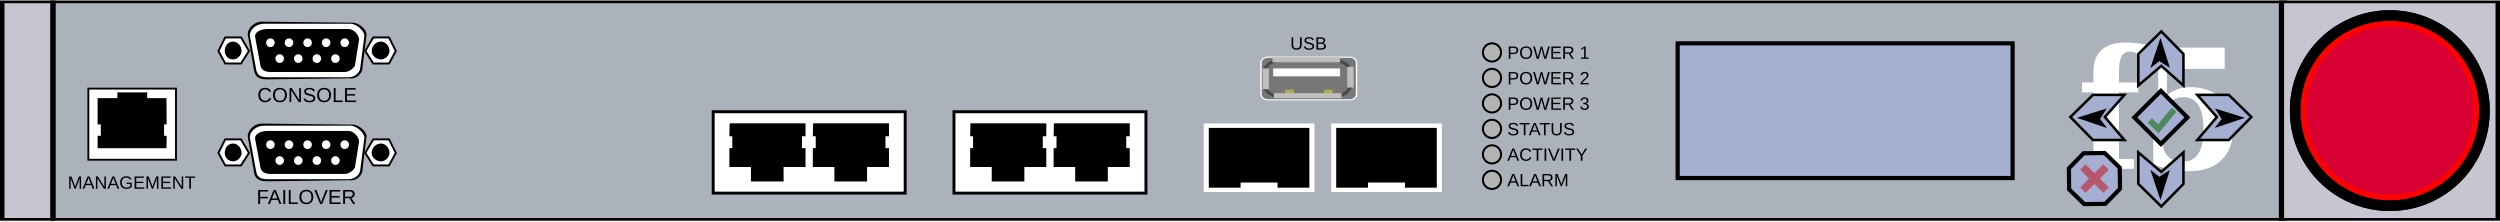
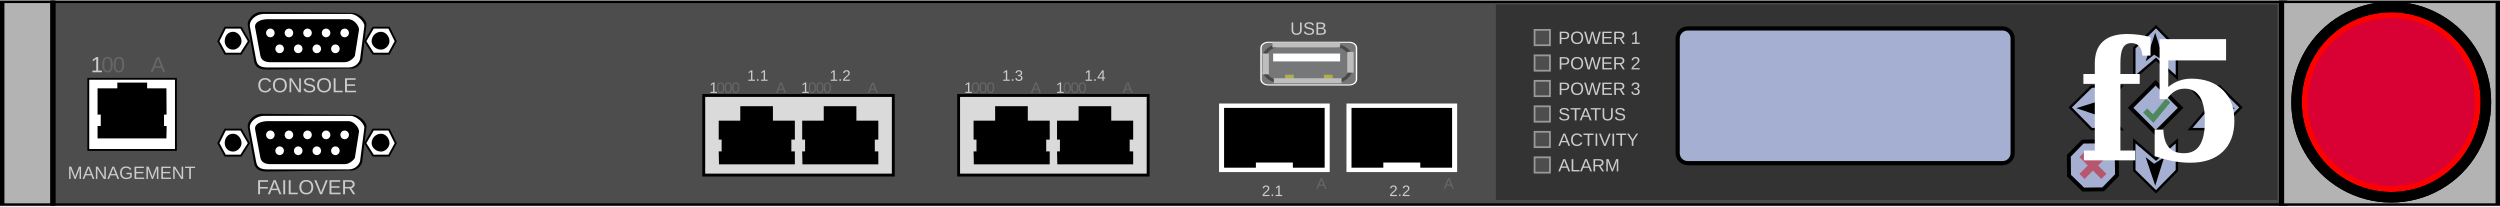
- <svg xmlns="http://www.w3.org/2000/svg" xmlns:xlink="http://www.w3.org/1999/xlink" width="981.006" height="86.802" id="svg2" version="1.0">
+ <svg xmlns="http://www.w3.org/2000/svg" xmlns:xlink="http://www.w3.org/1999/xlink" width="980.956" height="80.978" id="svg2" version="1.0">
  <defs id="defs4">
    </defs>
-   <g id="layer1" transform="translate(105.4608,-695.3562)">
-     <g transform="matrix(1.091549,0,0,1.091549,-125.5141,250.9306)" id="use13780">
+   <g id="layer1" transform="translate(105.4356,-701.1999)">
+     <g transform="matrix(1.091549,0,0,1.091549,-125.5141,252.9306)" id="use13780">
      <g id="g7417" />
      <use x="0" y="0" xlink:href="#g13746" id="use7419" transform="translate(19.6415,0)" width="744.094" height="1052.362" />
    </g>
-     <use x="0" y="0" xlink:href="#use13780" id="use13782" transform="matrix(1,0,0,-1,-3.5211009e-8,1315.693)" width="744.094" height="1052.362" />
+     <use x="0" y="0" xlink:href="#use13780" id="use13782" transform="matrix(1,0,0,-1,-3.5211009e-8,1319.693)" width="744.094" height="1052.362" />
    <use x="0" y="0" xlink:href="#use13782" id="use13784" transform="translate(-32.74646,0)" width="744.094" height="1052.362" />
    <use x="0" y="0" xlink:href="#use13784" id="use13786" transform="translate(-32.74646,0)" width="744.094" height="1052.362" />
    <use x="0" y="0" xlink:href="#use13786" id="use13788" transform="translate(-32.74646,0)" width="744.094" height="1052.362" />
    <use x="0" y="0" xlink:href="#use13788" id="use13790" transform="translate(-32.74646,0)" width="744.094" height="1052.362" />
    <use x="0" y="0" xlink:href="#use13790" id="use13792" transform="translate(-32.74646,0)" width="744.094" height="1052.362" />
-     <g id="g2974">
-       <g transform="matrix(1,0,0,0.5149836,-85.71429,313.0471)" id="g2512">
-         <rect style="opacity:1;fill:#acb2bb;fill-opacity:1;stroke:#000000;stroke-width:2.035;stroke-linecap:round;stroke-linejoin:miter;stroke-miterlimit:4;stroke-dasharray:none;stroke-opacity:1" id="rect2506" width="875.714" height="165.714" x="1.018" y="743.791" />
-         <rect style="opacity:1;fill:#c5c6d1;fill-opacity:1;stroke:#000000;stroke-width:2.043;stroke-linecap:round;stroke-linejoin:miter;stroke-miterlimit:4;stroke-dasharray:none;stroke-opacity:1" id="rect2508" width="19.992" height="165.706" x="-19.013" y="743.795" />
-         <rect y="743.795" x="875.517" height="165.706" width="85.009" id="rect2510" style="opacity:1;fill:#c5c6d1;fill-opacity:1;stroke:#000000;stroke-width:2.043;stroke-linecap:round;stroke-linejoin:miter;stroke-miterlimit:4;stroke-dasharray:none;stroke-opacity:1" />
-       </g>
-       <g transform="translate(-85.71429,-87.8908)" id="g3169">
+     <g id="g3186">
+       <g style="fill:#808080" transform="matrix(1,0,0,0.4801411,-85.71429,344.7812)" id="g3579">
+         <g style="fill:#808080" id="g2512">
+           <rect y="743.791" x="1.018" height="165.714" width="875.714" id="rect2506" style="opacity:1;fill:#4d4d4d;fill-opacity:1;stroke:#000000;stroke-width:2.035;stroke-linecap:round;stroke-linejoin:miter;stroke-miterlimit:4;stroke-dasharray:none;stroke-opacity:1" />
+           <rect y="743.795" x="-19.013" height="165.706" width="19.992" id="rect2508" style="opacity:1;fill:#b3b3b3;fill-opacity:1;stroke:#000000;stroke-width:2.043;stroke-linecap:round;stroke-linejoin:miter;stroke-miterlimit:4;stroke-dasharray:none;stroke-opacity:1" />
+           <rect style="opacity:1;fill:#b3b3b3;fill-opacity:1;stroke:#000000;stroke-width:2.043;stroke-linecap:round;stroke-linejoin:miter;stroke-miterlimit:4;stroke-dasharray:none;stroke-opacity:1" id="rect2510" width="85.009" height="165.706" x="875.517" y="743.795" />
+         </g>
+         <g style="fill:#808080" id="g3169" />
+       </g>
+       <rect y="738.662" x="170.705" height="31.232" width="74.372" id="rect13735" style="fill:#dadada;fill-opacity:1;stroke:#000000;stroke-width:1.133;stroke-miterlimit:4;stroke-dasharray:none;stroke-opacity:1" />
+       <g transform="translate(107.8512,110.8052)" id="g3091">
+         <g id="g13764" transform="matrix(1.091549,0,0,1.091549,-289.2464,252.9306)">
+           <path id="rect13737" d="M 335.701,352.544 L 335.701,347.339 L 347.437,347.339 L 347.437,352.544 L 355.321,352.544 L 355.321,359.334 L 354.058,359.334 L 354.058,363.596 L 355.321,363.596 L 355.321,368.236 L 328.047,368.236 L 327.952,363.596 L 328.994,363.596 L 328.994,359.334 L 327.952,359.334 L 327.952,352.544 L 335.701,352.544 z" style="opacity:1;fill:#000000;fill-opacity:1;stroke:none;stroke-width:1;stroke-miterlimit:4;stroke-opacity:1" />
+           <g id="g13746" />
+           <use height="1052.362" width="744.094" transform="translate(19.6415,0)" id="use13751" xlink:href="#g13746" y="0" x="0" />
+         </g>
+         <use x="0" y="0" xlink:href="#g13764" id="use13772" transform="translate(32.74646,0)" width="744.094" height="1052.362" />
+       </g>
+       <g transform="matrix(1.335651,0,0,1.161125,-541.7463,235.1482)" id="g14144">
+         <rect style="opacity:1;fill:#000000;fill-opacity:1;stroke:#ffffff;stroke-width:1.481;stroke-miterlimit:4;stroke-dasharray:none;stroke-opacity:1" id="rect14140" width="31.031" height="21.687" x="685.53" y="437.101" />
+         <path style="fill:none;fill-rule:evenodd;stroke:#ffffff;stroke-width:2.431;stroke-linecap:butt;stroke-linejoin:miter;stroke-miterlimit:4;stroke-dasharray:none;stroke-opacity:1" d="M 695.616,457.525 L 706.475,457.525" id="path14142" />
+       </g>
+       <use height="1052.362" width="744.094" transform="translate(50,4.0000001e-6)" id="use3931" xlink:href="#g14144" y="0" x="0" />
+       <g transform="matrix(0,1,-1.269253,0,995.3282,-24.50409)" id="g6346">
+         <rect style="opacity:1;fill:#767779;fill-opacity:1;stroke:#ffffff;stroke-width:0.437;stroke-miterlimit:4;stroke-dasharray:none;stroke-opacity:1" id="rect6271" width="16.746" height="29.521" x="742.29" y="447.895" ry="2.203" />
+         <rect style="opacity:1;fill:none;fill-opacity:1;stroke:#484948;stroke-width:1.154;stroke-miterlimit:4;stroke-dasharray:none;stroke-opacity:1" id="rect6289" width="14.206" height="26.65" x="743.523" y="449.771" ry="4.956" />
+         <rect style="opacity:1;fill:#c0bebd;fill-opacity:1;stroke:none;stroke-width:0.5;stroke-miterlimit:4;stroke-dasharray:none;stroke-opacity:1" id="rect6273" width="1.982" height="20.924" x="742.311" y="452.964" />
+         <rect style="opacity:1;fill:#ffff00;fill-opacity:0.418;stroke:none;stroke-width:0.5;stroke-miterlimit:4;stroke-dasharray:none;stroke-opacity:1" id="rect6283" width="1.597" height="2.698" x="755.031" y="455.277" />
+         <use x="0" y="0" xlink:href="#rect6283" id="use6287" transform="translate(0,12)" width="931.95" height="94.534" />
+         <rect y="452.524" x="756.407" height="20.924" width="1.982" id="rect6275" style="opacity:1;fill:#c0bebd;fill-opacity:1;stroke:none;stroke-width:0.5;stroke-miterlimit:4;stroke-dasharray:none;stroke-opacity:1" />
+         <rect style="opacity:1;fill:#c0bebd;fill-opacity:1;stroke:none;stroke-width:0.5;stroke-miterlimit:4;stroke-dasharray:none;stroke-opacity:1" id="rect6277" width="1.982" height="8.149" x="-450.762" y="746.056" transform="matrix(0,-1,1,0,0,0)" />
+         <rect transform="matrix(0,-1,1,0,0,0)" y="746.716" x="-476.972" height="8.149" width="1.982" id="rect6279" style="opacity:1;fill:#c0bebd;fill-opacity:1;stroke:none;stroke-width:0.5;stroke-miterlimit:4;stroke-dasharray:none;stroke-opacity:1" />
+         <rect style="opacity:1;fill:#ffffff;fill-opacity:1;stroke:none;stroke-width:0.5;stroke-miterlimit:4;stroke-dasharray:none;stroke-opacity:1" id="rect6281" width="3.084" height="20.704" x="746.716" y="452.964" />
+       </g>
+       <text xml:space="preserve" style="font-size:7px;font-style:normal;font-variant:normal;font-weight:normal;font-stretch:normal;text-align:start;text-anchor:start;fill:#cccccc;fill-opacity:1;stroke:none;stroke-width:1px;stroke-linecap:butt;stroke-linejoin:miter;stroke-opacity:1;font-family:Arial;-inkscape-font-specification:Arial" x="400.811" y="714.824" id="text4445">
+         <tspan id="tspan4447" x="400.811" y="714.824">USB</tspan>
+       </text>
+       <rect y="702.902" x="481.501" height="76.746" width="306.732" id="rect2646" style="fill:#333333;fill-opacity:1;stroke:none;stroke-width:0.712;stroke-linecap:round;stroke-linejoin:miter;stroke-miterlimit:4;stroke-dasharray:none;stroke-dashoffset:0;stroke-opacity:1" />
+       <rect ry="3.937" y="712.362" x="552.857" height="52.857" width="131.429" id="rect4463" style="fill:#a4afd2;fill-opacity:1;stroke:#000000;stroke-width:1.635;stroke-linecap:round;stroke-linejoin:miter;stroke-miterlimit:4;stroke-dasharray:none;stroke-opacity:1" />
+       <g transform="matrix(0.8828912,0,0,0.8828912,92.72048,533.9411)" id="g4512">
+         <g id="g4475" transform="translate(21.78571,-31.42857)">
+           <path transform="translate(-3.928547,35.62501)" d="M 692.143,248.076 L 698.464,254.245 L 698.571,263.076 L 692.403,269.397 L 683.571,269.505 L 677.251,263.336 L 677.143,254.505 L 683.311,248.184 L 692.143,248.076 z" id="path4465" style="opacity:1;fill:#a4afd2;fill-opacity:1;stroke:#000000;stroke-width:1.747;stroke-linecap:round;stroke-linejoin:miter;stroke-miterlimit:4;stroke-dasharray:none;stroke-opacity:1" />
+           <g transform="matrix(0.7071068,0.7071068,-0.7071068,0.7071068,408.5014,-397.3782)" id="g4471">
+             <path style="fill:#b6576d;fill-opacity:1;fill-rule:evenodd;stroke:#b6576d;stroke-width:3.206;stroke-linecap:butt;stroke-linejoin:miter;stroke-miterlimit:4;stroke-dasharray:none;stroke-opacity:1" d="M 683.929,287.541 L 683.929,301.291" id="path4467" />
+             <use x="0" y="0" xlink:href="#path4467" id="use4469" transform="matrix(0,1,-1,0,978.3443,-389.5128)" width="744.094" height="1052.362" />
+           </g>
+         </g>
+         <g id="g4503" transform="translate(1.25002,0)">
+           <g transform="translate(10.89288,-61.78571)" id="g4493">
+             <path style="opacity:1;fill:#a4afd2;fill-opacity:1;stroke:#000000;stroke-width:1.747;stroke-linecap:round;stroke-linejoin:miter;stroke-miterlimit:4;stroke-dasharray:none;stroke-opacity:1" id="path4481" d="M 712.857,240.985 L 701.734,229.862 L 712.857,218.739 L 723.98,229.862 L 712.857,240.985 z" transform="translate(8.571429,69.28571)" />
+             <path style="fill:none;fill-rule:evenodd;stroke:#4e895d;stroke-width:2.565;stroke-linecap:butt;stroke-linejoin:miter;stroke-miterlimit:4;stroke-dasharray:none;stroke-opacity:1" d="M 716.786,300.362 L 720.357,303.934 L 726.964,295.898" id="path4483" />
+           </g>
+           <g transform="translate(83.57143,-29.28571)" id="g4489">
+             <path style="fill:#a4afd2;fill-opacity:1;fill-rule:evenodd;stroke:#000000;stroke-width:1.069px;stroke-linecap:butt;stroke-linejoin:miter;stroke-opacity:1" d="M 639.286,281.291 L 639.286,294.505 L 648.929,303.969 L 658.214,294.505 L 658.214,281.291 L 648.929,289.505 L 639.286,281.291 z" id="path4485" />
+             <path style="fill:#000000;fill-rule:evenodd;stroke:#000000;stroke-width:1.069px;stroke-linecap:butt;stroke-linejoin:miter;stroke-opacity:1" d="M 645.392,290.084 L 648.066,292.175 L 651.569,289.945 L 648.57,299.532 L 645.392,290.084 z" id="path4487" />
+           </g>
+           <use height="1052.362" width="744.094" transform="matrix(1,0,0,-1,0,475.9744)" id="use4497" xlink:href="#g4489" y="0" x="0" />
+         </g>
+         <use x="0" y="0" xlink:href="#use4497" id="use4499" transform="matrix(0,-1,1,0,494.3342,969.6836)" width="744.094" height="1052.362" />
+         <use x="0" y="0" xlink:href="#use4499" id="use4501" transform="matrix(-1,0,0,1,1467.143,-1.2828125e-6)" width="744.094" height="1052.362" />
+       </g>
+       <text id="text4543" y="718.441" x="506" style="font-size:7px;font-style:normal;font-variant:normal;font-weight:normal;font-stretch:normal;text-align:start;text-anchor:start;fill:#cccccc;fill-opacity:1;stroke:none;stroke-width:1px;stroke-linecap:butt;stroke-linejoin:miter;stroke-opacity:1;font-family:Arial;-inkscape-font-specification:Arial" xml:space="preserve">
+         <tspan y="718.441" x="506" id="tspan4545">POWER 1</tspan>
+       </text>
+       <text xml:space="preserve" style="font-size:7px;font-style:normal;font-variant:normal;font-weight:normal;font-stretch:normal;text-align:start;text-anchor:start;fill:#cccccc;fill-opacity:1;stroke:none;stroke-width:1px;stroke-linecap:butt;stroke-linejoin:miter;stroke-opacity:1;font-family:Arial;-inkscape-font-specification:Arial" x="506" y="728.441" id="text4547">
+         <tspan id="tspan4549" x="506" y="728.441">POWER 2</tspan>
+       </text>
+       <text id="text4551" y="738.441" x="506" style="font-size:7px;font-style:normal;font-variant:normal;font-weight:normal;font-stretch:normal;text-align:start;text-anchor:start;fill:#cccccc;fill-opacity:1;stroke:none;stroke-width:1px;stroke-linecap:butt;stroke-linejoin:miter;stroke-opacity:1;font-family:Arial;-inkscape-font-specification:Arial" xml:space="preserve">
+         <tspan y="738.441" x="506" id="tspan4553">POWER 3</tspan>
+       </text>
+       <text xml:space="preserve" style="font-size:7px;font-style:normal;font-variant:normal;font-weight:normal;font-stretch:normal;text-align:start;text-anchor:start;fill:#cccccc;fill-opacity:1;stroke:none;stroke-width:1px;stroke-linecap:butt;stroke-linejoin:miter;stroke-opacity:1;font-family:Arial;-inkscape-font-specification:Arial" x="506" y="748.441" id="text4555">
+         <tspan id="tspan4557" x="506" y="748.441">STATUS</tspan>
+       </text>
+       <text id="text4559" y="758.441" x="506" style="font-size:7px;font-style:normal;font-variant:normal;font-weight:normal;font-stretch:normal;text-align:start;text-anchor:start;fill:#cccccc;fill-opacity:1;stroke:none;stroke-width:1px;stroke-linecap:butt;stroke-linejoin:miter;stroke-opacity:1;font-family:Arial;-inkscape-font-specification:Arial" xml:space="preserve">
+         <tspan y="758.441" x="506" id="tspan4561">ACTIVITY</tspan>
+       </text>
+       <text xml:space="preserve" style="font-size:7px;font-style:normal;font-variant:normal;font-weight:normal;font-stretch:normal;text-align:start;text-anchor:start;fill:#cccccc;fill-opacity:1;stroke:none;stroke-width:1px;stroke-linecap:butt;stroke-linejoin:miter;stroke-opacity:1;font-family:Arial;-inkscape-font-specification:Arial" x="506" y="768.441" id="text4563">
+         <tspan id="tspan4565" x="506" y="768.441">ALARM</tspan>
+       </text>
+       <rect y="712.918" x="496.703" height="6.031" width="6.031" id="rect2634" style="fill:#4d4d4d;fill-opacity:1;stroke:#999999;stroke-width:0.7;stroke-linecap:round;stroke-linejoin:miter;stroke-miterlimit:4;stroke-dasharray:none;stroke-dashoffset:0;stroke-opacity:1" />
+       <use height="167.749" width="981.583" transform="translate(0,10)" id="use2636" xlink:href="#rect2634" y="0" x="0" />
+       <use height="167.749" width="981.583" transform="translate(0,10)" id="use2638" xlink:href="#use2636" y="0" x="0" />
+       <use height="167.749" width="981.583" transform="translate(0,10)" id="use2640" xlink:href="#use2638" y="0" x="0" />
+       <use height="167.749" width="981.583" transform="translate(0,10)" id="use2642" xlink:href="#use2640" y="0" x="0" />
+       <use height="167.749" width="981.583" transform="translate(0,10)" id="use2644" xlink:href="#use2642" y="0" x="0" />
+       <g transform="translate(-85.18023,-85.37245)" id="g3806">
        <path style="fill:#ff0000;fill-opacity:1;stroke:#000000;stroke-width:4.135;stroke-linecap:round;stroke-linejoin:miter;stroke-miterlimit:4;stroke-dasharray:none;stroke-opacity:1" id="path2517" d="M 868.571,602.362 A 37.143,37.143 0 1 1 794.286,602.362 A 37.143,37.143 0 1 1 868.571,602.362 z" transform="translate(86.59322,224.2859)" />
        <path transform="matrix(0.8846154,0,0,0.8846154,182.5273,293.7892)" d="M 868.571,602.362 A 37.143,37.143 0 1 1 794.286,602.362 A 37.143,37.143 0 1 1 868.571,602.362 z" id="path3289" style="fill:#d90034;fill-opacity:1;stroke:none;stroke-width:4.674;stroke-linecap:round;stroke-linejoin:miter;stroke-miterlimit:4;stroke-dasharray:none;stroke-opacity:1" />
        <text xml:space="preserve" style="font-size:61.57px;font-style:normal;font-variant:normal;font-weight:bold;font-stretch:normal;text-align:center;line-height:125%;writing-mode:lr-tb;text-anchor:middle;fill:#ffffff;fill-opacity:1;stroke:none;stroke-width:1px;stroke-linecap:butt;stroke-linejoin:miter;stroke-opacity:1;font-family:Bitstream Vera Serif;-inkscape-font-specification:Bitstream Vera Serif Bold" x="974.063" y="801.634" id="text3291" transform="scale(0.94366,1.059704)">
          <tspan id="tspan3293" x="974.063" y="801.634">f5</tspan>
        </text>
        <path transform="translate(86.59322,224.2859)" d="M 868.571,602.362 A 37.143,37.143 0 1 1 794.286,602.362 A 37.143,37.143 0 1 1 868.571,602.362 z" id="path2397" style="fill:none;fill-opacity:1;stroke:#000000;stroke-width:4.135;stroke-linecap:round;stroke-linejoin:miter;stroke-miterlimit:4;stroke-dasharray:none;stroke-opacity:1" />
      </g>
-       <g transform="translate(0,84)" id="g2646">
+       <g transform="translate(0,86)" id="g3032">
        <g transform="matrix(0,-0.2180006,0.2180006,0,-93.84163,706.2469)" id="g14099">
          <g id="g12850" transform="matrix(34.97413,0,0,34.97413,220.537,739.1985)">
            <path style="fill:#000000;fill-rule:evenodd;stroke:none;stroke-width:14.239;display:inline;enable-background:new" id="path12823" d="M 2327,-3042 C 2322,-3041 2319,-3038 2319,-3030 C 2319,-3030 2319,-3030 2319,-3030 C 2319,-3030 2319,-3030 2319,-3030 C 2319,-3030 2319,-3030 2319,-3030 C 2320,-2951 2320,-2951 2320,-2951 C 2319,-2945 2324,-2940 2328,-2939 C 2361,-2935 2361,-2935 2361,-2935 C 2366,-2934 2373,-2942 2373,-2948 C 2374,-3035 2374,-3035 2374,-3035 C 2374,-3042 2367,-3049 2361,-3048 L 2327,-3042 z" transform="matrix(5.4002927e-2,0,0,5.4002927e-2,-123.1772,154.6979)" />
            <path style="fill:#ffffff;fill-rule:evenodd;stroke:none;stroke-width:14.239;display:inline;enable-background:new" id="path12819" d="M 2328,-3040 C 2323,-3039 2321,-3036 2321,-3029 C 2321,-3029 2321,-3029 2321,-3029 C 2321,-3029 2321,-3029 2321,-3029 C 2321,-3029 2321,-3029 2321,-3029 C 2321,-2952 2321,-2952 2321,-2952 C 2321,-2946 2325,-2942 2329,-2941 C 2360,-2937 2360,-2937 2360,-2937 C 2364,-2936 2372,-2944 2372,-2950 C 2372,-3033 2372,-3033 2372,-3033 C 2372,-3040 2366,-3047 2360,-3046 L 2328,-3040 z" transform="matrix(5.4002927e-2,0,0,5.4002927e-2,-123.1772,154.6979)" />
            <path style="fill:#000000;fill-rule:evenodd;stroke:none;stroke-width:14.239;display:inline;enable-background:new" id="path12815" d="M 2332,-3036 C 2328,-3035 2326,-3032 2326,-3026 C 2326,-3026 2326,-3026 2326,-3026 C 2326,-3026 2326,-3026 2326,-3026 C 2326,-3026 2326,-3026 2326,-3026 C 2326,-2956 2326,-2956 2326,-2956 C 2326,-2951 2330,-2947 2332,-2946 C 2357,-2942 2357,-2942 2357,-2942 C 2361,-2942 2367,-2947 2367,-2952 C 2367,-3029 2367,-3029 2367,-3029 C 2367,-3036 2364,-3042 2359,-3041 L 2332,-3036 z" transform="matrix(5.4002927e-2,0,0,5.4002927e-2,-123.1772,154.6979)" />
            <path transform="matrix(5.4003467e-2,0,0,5.4003467e-2,-123.1772,154.6979)" style="fill:#ffffff;fill-rule:evenodd;stroke:#000000;stroke-width:3.656;display:inline;enable-background:new" id="path415" d="M 2358,-3055 L 2346,-3048 L 2335,-3055 L 2335,-3069 L 2346,-3075 L 2358,-3069 L 2358,-3055 z" />
            <path transform="matrix(5.4003467e-2,0,0,5.4003467e-2,-123.1772,154.6979)" style="fill:#ffffff;fill-rule:evenodd;stroke:none;stroke-width:14.239;display:inline;enable-background:new" id="path419" d="M 2358,-3055 L 2346,-3048 L 2335,-3055 L 2335,-3069 L 2346,-3075 L 2358,-3069 L 2358,-3055 z" />
            <path style="fill:#000000;fill-rule:evenodd;stroke:none;stroke-width:14.239;display:inline;enable-background:new" id="path12807" d="M 2355,-3062 C 2355,-3058 2351,-3054 2346,-3054 C 2342,-3054 2338,-3058 2338,-3062 C 2338,-3067 2342,-3070 2346,-3070 C 2351,-3070 2355,-3067 2355,-3062 z" transform="matrix(5.4002927e-2,0,0,5.4002927e-2,-123.1772,154.6979)" />
            <path transform="matrix(5.4003467e-2,0,0,5.4003467e-2,-123.1772,154.6979)" style="fill:#ffffff;fill-rule:evenodd;stroke:#000000;stroke-width:3.656;display:inline;enable-background:new" id="path434" d="M 2358,-2914 L 2346,-2908 L 2335,-2914 L 2335,-2928 L 2346,-2935 L 2358,-2928 L 2358,-2914 z" />
            <path transform="matrix(5.4003467e-2,0,0,5.4003467e-2,-123.1772,154.6979)" style="fill:#ffffff;fill-rule:evenodd;stroke:none;stroke-width:14.239;display:inline;enable-background:new" id="path438" d="M 2358,-2914 L 2346,-2908 L 2335,-2914 L 2335,-2928 L 2346,-2935 L 2358,-2928 L 2358,-2914 z" />
            <path style="fill:#000000;fill-rule:evenodd;stroke:none;stroke-width:14.239;display:inline;enable-background:new" id="path12811" d="M 2355,-2921 C 2355,-2917 2351,-2913 2346,-2913 C 2342,-2913 2338,-2917 2338,-2921 C 2338,-2926 2342,-2930 2346,-2930 C 2351,-2930 2355,-2926 2355,-2921 z" transform="matrix(5.4002927e-2,0,0,5.4002927e-2,-123.1772,154.6979)" />
            <path style="fill:#ffffff;fill-opacity:1;fill-rule:evenodd;stroke:none;stroke-width:1px;stroke-linecap:butt;stroke-linejoin:miter;stroke-opacity:1" id="path12011" d="M 3.258,-6.463 A 0.105,0.074 0 1 1 3.048,-6.463 A 0.105,0.074 0 1 1 3.258,-6.463 z" transform="matrix(2.131371,0,0,2.969797,-3.596635,12.84152)" />
            <path transform="matrix(2.131371,0,0,2.969797,-3.596635,13.79761)" d="M 3.258,-6.463 A 0.105,0.074 0 1 1 3.048,-6.463 A 0.105,0.074 0 1 1 3.258,-6.463 z" id="use12783" style="fill:#ffffff;fill-opacity:1;fill-rule:evenodd;stroke:none;stroke-width:1px;stroke-linecap:butt;stroke-linejoin:miter;stroke-opacity:1" />
            <path transform="matrix(2.131371,0,0,2.969797,-3.596635,11.88543)" d="M 3.258,-6.463 A 0.105,0.074 0 1 1 3.048,-6.463 A 0.105,0.074 0 1 1 3.258,-6.463 z" id="use12785" style="fill:#ffffff;fill-opacity:1;fill-rule:evenodd;stroke:none;stroke-width:1px;stroke-linecap:butt;stroke-linejoin:miter;stroke-opacity:1" />
            <path transform="matrix(2.131371,0,0,2.969797,-3.596635,10.92934)" d="M 3.258,-6.463 A 0.105,0.074 0 1 1 3.048,-6.463 A 0.105,0.074 0 1 1 3.258,-6.463 z" id="use12787" style="fill:#ffffff;fill-opacity:1;fill-rule:evenodd;stroke:none;stroke-width:1px;stroke-linecap:butt;stroke-linejoin:miter;stroke-opacity:1" />
            <path transform="matrix(2.131371,0,0,2.969797,-2.779217,13.31957)" d="M 3.258,-6.463 A 0.105,0.074 0 1 1 3.048,-6.463 A 0.105,0.074 0 1 1 3.258,-6.463 z" id="use12789" style="fill:#ffffff;fill-opacity:1;fill-rule:evenodd;stroke:none;stroke-width:1px;stroke-linecap:butt;stroke-linejoin:miter;stroke-opacity:1" />
            <path transform="matrix(2.131371,0,0,2.969797,-2.779217,12.36347)" d="M 3.258,-6.463 A 0.105,0.074 0 1 1 3.048,-6.463 A 0.105,0.074 0 1 1 3.258,-6.463 z" id="use12791" style="fill:#ffffff;fill-opacity:1;fill-rule:evenodd;stroke:none;stroke-width:1px;stroke-linecap:butt;stroke-linejoin:miter;stroke-opacity:1" />
            <path transform="matrix(2.131371,0,0,2.969797,-2.779217,11.40738)" d="M 3.258,-6.463 A 0.105,0.074 0 1 1 3.048,-6.463 A 0.105,0.074 0 1 1 3.258,-6.463 z" id="use12793" style="fill:#ffffff;fill-opacity:1;fill-rule:evenodd;stroke:none;stroke-width:1px;stroke-linecap:butt;stroke-linejoin:miter;stroke-opacity:1" />
            <path transform="matrix(2.131371,0,0,2.969797,-2.779217,10.45129)" d="M 3.258,-6.463 A 0.105,0.074 0 1 1 3.048,-6.463 A 0.105,0.074 0 1 1 3.258,-6.463 z" id="use12795" style="fill:#ffffff;fill-opacity:1;fill-rule:evenodd;stroke:none;stroke-width:1px;stroke-linecap:butt;stroke-linejoin:miter;stroke-opacity:1" />
            <path transform="matrix(2.131371,0,0,2.969797,-2.779217,14.27566)" d="M 3.258,-6.463 A 0.105,0.074 0 1 1 3.048,-6.463 A 0.105,0.074 0 1 1 3.258,-6.463 z" id="use12797" style="fill:#ffffff;fill-opacity:1;fill-rule:evenodd;stroke:none;stroke-width:1px;stroke-linecap:butt;stroke-linejoin:miter;stroke-opacity:1" />
          </g>
        </g>
        <use x="0" y="0" xlink:href="#g14099" id="use3611" transform="translate(0,40)" width="744.094" height="1052.362" />
-         <text xml:space="preserve" style="font-size:8px;font-style:normal;font-variant:normal;font-weight:normal;font-stretch:normal;text-align:start;text-anchor:start;fill:#000000;fill-opacity:1;stroke:none;stroke-width:1px;stroke-linecap:butt;stroke-linejoin:miter;stroke-opacity:1;font-family:Arial;-inkscape-font-specification:Arial" x="-4.5" y="651.413" id="text3613">
+         <text xml:space="preserve" style="font-size:8px;font-style:normal;font-variant:normal;font-weight:normal;font-stretch:normal;text-align:start;text-anchor:start;fill:#cccccc;fill-opacity:1;stroke:none;stroke-width:1px;stroke-linecap:butt;stroke-linejoin:miter;stroke-opacity:1;font-family:Arial;-inkscape-font-specification:Arial" x="-4.5" y="651.413" id="text3613">
          <tspan id="tspan3615" x="-4.5" y="651.413">CONSOLE</tspan>
        </text>
-         <text id="text3617" y="691.413" x="-4.803" style="font-size:8px;font-style:normal;font-variant:normal;font-weight:normal;font-stretch:normal;text-align:start;text-anchor:start;fill:#000000;fill-opacity:1;stroke:none;stroke-width:1px;stroke-linecap:butt;stroke-linejoin:miter;stroke-opacity:1;font-family:Arial;-inkscape-font-specification:Arial" xml:space="preserve">
+         <text id="text3617" y="691.413" x="-4.803" style="font-size:8px;font-style:normal;font-variant:normal;font-weight:normal;font-stretch:normal;text-align:start;text-anchor:start;fill:#cccccc;fill-opacity:1;stroke:none;stroke-width:1px;stroke-linecap:butt;stroke-linejoin:miter;stroke-opacity:1;font-family:Arial;-inkscape-font-specification:Arial" xml:space="preserve">
          <tspan y="691.413" x="-4.803" id="tspan3619">FAILOVER</tspan>
        </text>
        <g id="g3452" transform="matrix(0.3843899,0,0,-0.3843899,106.4358,699.6586)">
          <rect y="66.65" x="-461.055" height="72.651" width="89.441" id="rect3440" style="fill:#ffffff;fill-opacity:1;stroke:#000000;stroke-width:1.918;stroke-linecap:round;stroke-linejoin:miter;stroke-miterlimit:4;stroke-dasharray:none;stroke-opacity:1" />
          <g transform="matrix(-2.577356,0,0,-2.725943,464.1851,1082.243)" id="use3428">
            <path style="opacity:1;fill:#000000;fill-opacity:1;stroke:none;stroke-width:1;stroke-miterlimit:4;stroke-opacity:1" d="M 328.047,349.491 L 335.686,349.491 L 335.686,347.339 L 347.492,347.339 L 347.492,349.491 L 355.321,349.491 L 355.321,359.334 L 354.058,359.334 L 354.058,363.596 L 355.321,363.596 L 355.321,368.236 L 328.047,368.236 L 327.952,363.596 L 328.994,363.596 L 328.994,359.334 L 327.984,359.334 L 328.047,349.491 z" id="path3432" />
            <g id="g3434" />
          </g>
        </g>
-         <text xml:space="preserve" style="font-size:7px;font-style:normal;font-variant:normal;font-weight:normal;font-stretch:normal;text-align:start;text-anchor:start;fill:#000000;fill-opacity:1;stroke:none;stroke-width:1px;stroke-linecap:butt;stroke-linejoin:miter;stroke-opacity:1;font-family:Arial;-inkscape-font-specification:Arial" x="-78.895" y="685.413" id="text3909">
+         <text xml:space="preserve" style="font-size:7px;font-style:normal;font-variant:normal;font-weight:normal;font-stretch:normal;text-align:start;text-anchor:start;fill:#cccccc;fill-opacity:1;stroke:none;stroke-width:1px;stroke-linecap:butt;stroke-linejoin:miter;stroke-opacity:1;font-family:Arial;-inkscape-font-specification:Arial" x="-78.895" y="685.413" id="text3909">
          <tspan id="tspan3911" x="-78.895" y="685.413">MANAGEMENT</tspan>
        </text>
-       </g>
-       <g transform="matrix(1.335651,0,0,1.161125,-547.7463,237.1482)" id="g14144">
-         <rect style="opacity:1;fill:#000000;fill-opacity:1;stroke:#ffffff;stroke-width:1.481;stroke-miterlimit:4;stroke-dasharray:none;stroke-opacity:1" id="rect14140" width="31.031" height="21.687" x="685.53" y="437.101" />
-         <path style="fill:none;fill-rule:evenodd;stroke:#ffffff;stroke-width:2.431;stroke-linecap:butt;stroke-linejoin:miter;stroke-miterlimit:4;stroke-dasharray:none;stroke-opacity:1" d="M 695.616,457.525 L 706.475,457.525" id="path14142" />
-       </g>
-       <use height="1052.362" width="744.094" transform="translate(50,4.0000001e-6)" id="use3931" xlink:href="#g14144" y="0" x="0" />
-       <g transform="matrix(0,1,-1.269253,0,995.3282,-24.50409)" id="g6346">
-         <rect style="opacity:1;fill:#767779;fill-opacity:1;stroke:#ffffff;stroke-width:0.437;stroke-miterlimit:4;stroke-dasharray:none;stroke-opacity:1" id="rect6271" width="16.746" height="29.521" x="742.29" y="447.895" ry="2.203" />
-         <rect style="opacity:1;fill:none;fill-opacity:1;stroke:#484948;stroke-width:1.154;stroke-miterlimit:4;stroke-dasharray:none;stroke-opacity:1" id="rect6289" width="14.206" height="26.65" x="743.523" y="449.771" ry="4.956" />
-         <rect style="opacity:1;fill:#c0bebd;fill-opacity:1;stroke:none;stroke-width:0.5;stroke-miterlimit:4;stroke-dasharray:none;stroke-opacity:1" id="rect6273" width="1.982" height="20.924" x="742.311" y="452.964" />
-         <rect style="opacity:1;fill:#ffff00;fill-opacity:0.418;stroke:none;stroke-width:0.5;stroke-miterlimit:4;stroke-dasharray:none;stroke-opacity:1" id="rect6283" width="1.597" height="2.698" x="755.031" y="455.277" />
-         <use x="0" y="0" xlink:href="#rect6283" id="use6287" transform="translate(0,12)" width="931.95" height="94.534" />
-         <rect y="452.524" x="756.407" height="20.924" width="1.982" id="rect6275" style="opacity:1;fill:#c0bebd;fill-opacity:1;stroke:none;stroke-width:0.5;stroke-miterlimit:4;stroke-dasharray:none;stroke-opacity:1" />
-         <rect style="opacity:1;fill:#c0bebd;fill-opacity:1;stroke:none;stroke-width:0.5;stroke-miterlimit:4;stroke-dasharray:none;stroke-opacity:1" id="rect6277" width="1.982" height="8.149" x="-450.762" y="746.056" transform="matrix(0,-1,1,0,0,0)" />
-         <rect transform="matrix(0,-1,1,0,0,0)" y="746.716" x="-476.972" height="8.149" width="1.982" id="rect6279" style="opacity:1;fill:#c0bebd;fill-opacity:1;stroke:none;stroke-width:0.5;stroke-miterlimit:4;stroke-dasharray:none;stroke-opacity:1" />
-         <rect style="opacity:1;fill:#ffffff;fill-opacity:1;stroke:none;stroke-width:0.5;stroke-miterlimit:4;stroke-dasharray:none;stroke-opacity:1" id="rect6281" width="3.084" height="20.704" x="746.716" y="452.964" />
-       </g>
-       <text xml:space="preserve" style="font-size:7px;font-style:normal;font-variant:normal;font-weight:normal;font-stretch:normal;text-align:start;text-anchor:start;fill:#000000;fill-opacity:1;stroke:none;stroke-width:1px;stroke-linecap:butt;stroke-linejoin:miter;stroke-opacity:1;font-family:Arial;-inkscape-font-specification:Arial" x="400.811" y="714.824" id="text4445">
-         <tspan id="tspan4447" x="400.811" y="714.824">USB</tspan>
-       </text>
-       <rect y="712.362" x="552.857" height="52.857" width="131.429" id="rect4463" style="fill:#a4afd2;fill-opacity:1;stroke:#000000;stroke-width:1.635;stroke-linecap:round;stroke-linejoin:miter;stroke-miterlimit:4;stroke-dasharray:none;stroke-opacity:1" />
-       <g transform="matrix(0.9357619,0,0,0.9357619,56.02155,519.327)" id="g4512">
-         <g id="g4475" transform="translate(21.78571,-31.42857)">
-           <path transform="translate(-3.928547,35.62501)" d="M 692.143,248.076 L 698.464,254.245 L 698.571,263.076 L 692.403,269.397 L 683.571,269.505 L 677.251,263.336 L 677.143,254.505 L 683.311,248.184 L 692.143,248.076 z" id="path4465" style="opacity:1;fill:#a4afd2;fill-opacity:1;stroke:#000000;stroke-width:1.747;stroke-linecap:round;stroke-linejoin:miter;stroke-miterlimit:4;stroke-dasharray:none;stroke-opacity:1" />
-           <g transform="matrix(0.7071068,0.7071068,-0.7071068,0.7071068,408.5014,-397.3782)" id="g4471">
-             <path style="fill:#b6576d;fill-opacity:1;fill-rule:evenodd;stroke:#b6576d;stroke-width:3.206;stroke-linecap:butt;stroke-linejoin:miter;stroke-miterlimit:4;stroke-dasharray:none;stroke-opacity:1" d="M 683.929,287.541 L 683.929,301.291" id="path4467" />
-             <use x="0" y="0" xlink:href="#path4467" id="use4469" transform="matrix(0,1,-1,0,978.3443,-389.5128)" width="744.094" height="1052.362" />
-           </g>
-         </g>
-         <g id="g4503" transform="translate(1.25002,0)">
-           <g transform="translate(10.89288,-61.78571)" id="g4493">
-             <path style="opacity:1;fill:#a4afd2;fill-opacity:1;stroke:#000000;stroke-width:1.747;stroke-linecap:round;stroke-linejoin:miter;stroke-miterlimit:4;stroke-dasharray:none;stroke-opacity:1" id="path4481" d="M 712.857,240.985 L 701.734,229.862 L 712.857,218.739 L 723.98,229.862 L 712.857,240.985 z" transform="translate(8.571429,69.28571)" />
-             <path style="fill:none;fill-rule:evenodd;stroke:#4e895d;stroke-width:2.565;stroke-linecap:butt;stroke-linejoin:miter;stroke-miterlimit:4;stroke-dasharray:none;stroke-opacity:1" d="M 716.786,300.362 L 720.357,303.934 L 726.964,295.898" id="path4483" />
-           </g>
-           <g transform="translate(83.57143,-29.28571)" id="g4489">
-             <path style="fill:#a4afd2;fill-opacity:1;fill-rule:evenodd;stroke:#000000;stroke-width:1.069px;stroke-linecap:butt;stroke-linejoin:miter;stroke-opacity:1" d="M 639.286,281.291 L 639.286,294.505 L 648.929,303.969 L 658.214,294.505 L 658.214,281.291 L 648.929,289.505 L 639.286,281.291 z" id="path4485" />
-             <path style="fill:#000000;fill-rule:evenodd;stroke:#000000;stroke-width:1.069px;stroke-linecap:butt;stroke-linejoin:miter;stroke-opacity:1" d="M 645.392,290.084 L 648.066,292.175 L 651.569,289.945 L 648.57,299.532 L 645.392,290.084 z" id="path4487" />
-           </g>
-           <use height="1052.362" width="744.094" transform="matrix(1,0,0,-1,0,475.9744)" id="use4497" xlink:href="#g4489" y="0" x="0" />
-         </g>
-         <use x="0" y="0" xlink:href="#use4497" id="use4499" transform="matrix(0,-1,1,0,494.3342,969.6836)" width="744.094" height="1052.362" />
-         <use x="0" y="0" xlink:href="#use4499" id="use4501" transform="matrix(-1,0,0,1,1467.143,-1.2828125e-6)" width="744.094" height="1052.362" />
-       </g>
-       <path transform="translate(-1.428572,1.428571)" d="M 485,714.505 A 3.571,3.571 0 1 1 477.857,714.505 A 3.571,3.571 0 1 1 485,714.505 z" id="path4529" style="fill:#b3b3b3;fill-opacity:1;stroke:#000000;stroke-width:0.8;stroke-linecap:round;stroke-linejoin:miter;stroke-miterlimit:4;stroke-dasharray:none;stroke-opacity:1" />
-       <use height="1052.362" width="744.094" transform="translate(0,20)" id="use4533" xlink:href="#path4529" y="0" x="0" />
-       <use height="1052.362" width="744.094" transform="translate(0,20)" id="use4535" xlink:href="#use4533" y="0" x="0" />
-       <use height="1052.362" width="744.094" transform="translate(0,-10)" id="use4537" xlink:href="#use4535" y="0" x="0" />
-       <use height="1052.362" width="744.094" transform="translate(0,-20)" id="use4539" xlink:href="#use4537" y="0" x="0" />
-       <use height="1052.362" width="744.094" transform="translate(0,40)" id="use4541" xlink:href="#use4539" y="0" x="0" />
-       <text id="text4543" y="718.441" x="486" style="font-size:7px;font-style:normal;font-variant:normal;font-weight:normal;font-stretch:normal;text-align:start;text-anchor:start;fill:#000000;fill-opacity:1;stroke:none;stroke-width:1px;stroke-linecap:butt;stroke-linejoin:miter;stroke-opacity:1;font-family:Arial;-inkscape-font-specification:Arial" xml:space="preserve">
-         <tspan y="718.441" x="486" id="tspan4545">POWER 1</tspan>
-       </text>
-       <text xml:space="preserve" style="font-size:7px;font-style:normal;font-variant:normal;font-weight:normal;font-stretch:normal;text-align:start;text-anchor:start;fill:#000000;fill-opacity:1;stroke:none;stroke-width:1px;stroke-linecap:butt;stroke-linejoin:miter;stroke-opacity:1;font-family:Arial;-inkscape-font-specification:Arial" x="486" y="728.441" id="text4547">
-         <tspan id="tspan4549" x="486" y="728.441">POWER 2</tspan>
-       </text>
-       <text id="text4551" y="738.441" x="486" style="font-size:7px;font-style:normal;font-variant:normal;font-weight:normal;font-stretch:normal;text-align:start;text-anchor:start;fill:#000000;fill-opacity:1;stroke:none;stroke-width:1px;stroke-linecap:butt;stroke-linejoin:miter;stroke-opacity:1;font-family:Arial;-inkscape-font-specification:Arial" xml:space="preserve">
-         <tspan y="738.441" x="486" id="tspan4553">POWER 3</tspan>
-       </text>
-       <text xml:space="preserve" style="font-size:7px;font-style:normal;font-variant:normal;font-weight:normal;font-stretch:normal;text-align:start;text-anchor:start;fill:#000000;fill-opacity:1;stroke:none;stroke-width:1px;stroke-linecap:butt;stroke-linejoin:miter;stroke-opacity:1;font-family:Arial;-inkscape-font-specification:Arial" x="486" y="748.441" id="text4555">
-         <tspan id="tspan4557" x="486" y="748.441">STATUS</tspan>
-       </text>
-       <text id="text4559" y="758.441" x="486" style="font-size:7px;font-style:normal;font-variant:normal;font-weight:normal;font-stretch:normal;text-align:start;text-anchor:start;fill:#000000;fill-opacity:1;stroke:none;stroke-width:1px;stroke-linecap:butt;stroke-linejoin:miter;stroke-opacity:1;font-family:Arial;-inkscape-font-specification:Arial" xml:space="preserve">
-         <tspan y="758.441" x="486" id="tspan4561">ACTIVITY</tspan>
-       </text>
-       <text xml:space="preserve" style="font-size:7px;font-style:normal;font-variant:normal;font-weight:normal;font-stretch:normal;text-align:start;text-anchor:start;fill:#000000;fill-opacity:1;stroke:none;stroke-width:1px;stroke-linecap:butt;stroke-linejoin:miter;stroke-opacity:1;font-family:Arial;-inkscape-font-specification:Arial" x="486" y="768.441" id="text4563">
-         <tspan id="tspan4565" x="486" y="768.441">ALARM</tspan>
-       </text>
-       <g transform="translate(111.6821,87.2664)" id="g2753">
-         <g id="g2742">
-           <rect y="651.934" x="62.715" height="31.932" width="75.333" id="rect13735" style="fill:#ffffff;fill-opacity:1;stroke:#000000;stroke-width:1.153;stroke-miterlimit:4;stroke-dasharray:none;stroke-opacity:1" />
-           <g transform="translate(0.3416896,-0.9457201)" id="g2735">
-             <g id="g13764" transform="matrix(1.091549,0,0,1.091549,-289.2464,250.9306)">
-               <g id="g13746" />
-               <use height="1052.362" width="744.094" transform="translate(19.6415,0)" id="use13751" xlink:href="#g13746" y="0" x="0" />
-               <path style="fill:#000000;fill-opacity:1;stroke:none;stroke-width:1;stroke-miterlimit:4;stroke-opacity:1" d="M 335.701,388.108 L 335.701,393.313 L 347.437,393.313 L 347.437,388.108 L 355.321,388.108 L 355.321,381.318 L 354.058,381.318 L 354.058,377.056 L 355.321,377.056 L 355.321,372.416 L 328.047,372.416 L 327.952,377.056 L 328.994,377.056 L 328.994,381.318 L 327.952,381.318 L 327.952,388.108 L 335.701,388.108 z" id="use7429" />
-             </g>
-             <use x="0" y="0" xlink:href="#g13764" id="use13772" transform="translate(32.74646,0)" width="744.094" height="1052.362" />
-           </g>
-         </g>
-         <use x="0" y="0" xlink:href="#g2742" id="use2751" transform="translate(94.48393,0)" width="981.583" height="167.749" />
-       </g>
+         <text xml:space="preserve" style="font-size:8.654px;font-style:normal;font-variant:normal;font-weight:normal;font-stretch:normal;text-align:start;text-anchor:start;fill:#cccccc;fill-opacity:1;stroke:none;stroke-width:1px;stroke-linecap:butt;stroke-linejoin:miter;stroke-opacity:1;font-family:Arial;-inkscape-font-specification:Arial" x="-69.843" y="643.554" id="text2506">
+           <tspan id="tspan2508" x="-69.843" y="643.554">1</tspan>
+         </text>
+         <text id="text2510" y="643.554" x="-65.664" style="font-size:8.654px;font-style:normal;font-variant:normal;font-weight:normal;font-stretch:normal;text-align:start;text-anchor:start;fill:#666666;fill-opacity:1;stroke:none;stroke-width:1px;stroke-linecap:butt;stroke-linejoin:miter;stroke-opacity:1;font-family:Arial;-inkscape-font-specification:Arial" xml:space="preserve">
+           <tspan y="643.554" x="-65.664" id="tspan2512">0</tspan>
+         </text>
+         <use x="0" y="0" xlink:href="#text2510" id="use2514" transform="translate(4.474655,0)" width="981.583" height="167.749" />
+         <text xml:space="preserve" style="font-size:8.654px;font-style:normal;font-variant:normal;font-weight:normal;font-stretch:normal;text-align:start;text-anchor:start;fill:#666666;fill-opacity:1;stroke:none;stroke-width:1px;stroke-linecap:butt;stroke-linejoin:miter;stroke-opacity:1;font-family:Arial;-inkscape-font-specification:Arial" x="-46.357" y="643.554" id="text2516">
+           <tspan id="tspan2518" x="-46.357" y="643.554">A</tspan>
+         </text>
+       </g>
+       <text id="text2536" y="732.912" x="187.746" style="font-size:5.961px;font-style:normal;font-variant:normal;font-weight:normal;font-stretch:normal;text-align:start;text-anchor:start;fill:#cccccc;fill-opacity:1;stroke:none;stroke-width:1px;stroke-linecap:butt;stroke-linejoin:miter;stroke-opacity:1;font-family:Arial;-inkscape-font-specification:Arial" xml:space="preserve">
+         <tspan y="732.912" x="187.746" id="tspan2538">1.1</tspan>
+       </text>
+       <g transform="translate(108,110)" id="g2556">
+         <text id="text2520" y="627.669" x="64.892" style="font-size:5.961px;font-style:normal;font-variant:normal;font-weight:normal;font-stretch:normal;text-align:start;text-anchor:start;fill:#cccccc;fill-opacity:1;stroke:none;stroke-width:1px;stroke-linecap:butt;stroke-linejoin:miter;stroke-opacity:1;font-family:Arial;-inkscape-font-specification:Arial" xml:space="preserve">
+           <tspan y="627.669" x="64.892" id="tspan2522">1</tspan>
+         </text>
+         <text xml:space="preserve" style="font-size:5.961px;font-style:normal;font-variant:normal;font-weight:normal;font-stretch:normal;text-align:start;text-anchor:start;fill:#666666;fill-opacity:1;stroke:none;stroke-width:1px;stroke-linecap:butt;stroke-linejoin:miter;stroke-opacity:1;font-family:Arial;-inkscape-font-specification:Arial" x="67.661" y="627.669" id="text2524">
+           <tspan id="tspan2526" x="67.661" y="627.669">0</tspan>
+         </text>
+         <use height="167.749" width="981.583" transform="matrix(0.6888065,0,0,0.6888065,115.8644,184.3848)" id="use2528" xlink:href="#text2510" y="0" x="0" />
+         <text id="text2530" y="627.669" x="91.039" style="font-size:5.961px;font-style:normal;font-variant:normal;font-weight:normal;font-stretch:normal;text-align:start;text-anchor:start;fill:#666666;fill-opacity:1;stroke:none;stroke-width:1px;stroke-linecap:butt;stroke-linejoin:miter;stroke-opacity:1;font-family:Arial;-inkscape-font-specification:Arial" xml:space="preserve">
+           <tspan y="627.669" x="91.039" id="tspan2532">A</tspan>
+         </text>
+         <use x="0" y="0" xlink:href="#text2510" id="use2534" transform="matrix(0.6888065,0,0,0.6888065,118.8376,184.3848)" width="981.583" height="167.749" />
+       </g>
+       <g transform="translate(144,110)" id="g2568">
+         <text xml:space="preserve" style="font-size:5.961px;font-style:normal;font-variant:normal;font-weight:normal;font-stretch:normal;text-align:start;text-anchor:start;fill:#cccccc;fill-opacity:1;stroke:none;stroke-width:1px;stroke-linecap:butt;stroke-linejoin:miter;stroke-opacity:1;font-family:Arial;-inkscape-font-specification:Arial" x="64.892" y="627.669" id="text2570">
+           <tspan id="tspan2572" x="64.892" y="627.669">1</tspan>
+         </text>
+         <text id="text2574" y="627.669" x="67.661" style="font-size:5.961px;font-style:normal;font-variant:normal;font-weight:normal;font-stretch:normal;text-align:start;text-anchor:start;fill:#666666;fill-opacity:1;stroke:none;stroke-width:1px;stroke-linecap:butt;stroke-linejoin:miter;stroke-opacity:1;font-family:Arial;-inkscape-font-specification:Arial" xml:space="preserve">
+           <tspan y="627.669" x="67.661" id="tspan2576">0</tspan>
+         </text>
+         <use x="0" y="0" xlink:href="#text2510" id="use2578" transform="matrix(0.6888065,0,0,0.6888065,115.8644,184.3848)" width="981.583" height="167.749" />
+         <text xml:space="preserve" style="font-size:5.961px;font-style:normal;font-variant:normal;font-weight:normal;font-stretch:normal;text-align:start;text-anchor:start;fill:#666666;fill-opacity:1;stroke:none;stroke-width:1px;stroke-linecap:butt;stroke-linejoin:miter;stroke-opacity:1;font-family:Arial;-inkscape-font-specification:Arial" x="91.039" y="627.669" id="text2580">
+           <tspan id="tspan2582" x="91.039" y="627.669">A</tspan>
+         </text>
+         <use height="167.749" width="981.583" transform="matrix(0.6888065,0,0,0.6888065,118.8376,184.3848)" id="use2584" xlink:href="#text2510" y="0" x="0" />
+       </g>
+       <text xml:space="preserve" style="font-size:5.961px;font-style:normal;font-variant:normal;font-weight:normal;font-stretch:normal;text-align:start;text-anchor:start;fill:#cccccc;fill-opacity:1;stroke:none;stroke-width:1px;stroke-linecap:butt;stroke-linejoin:miter;stroke-opacity:1;font-family:Arial;-inkscape-font-specification:Arial" x="220.081" y="732.912" id="text2915">
+         <tspan id="tspan2917" x="220.081" y="732.912">1.2</tspan>
+       </text>
+       <text id="text2975" y="778.135" x="389.674" style="font-size:5.961px;font-style:normal;font-variant:normal;font-weight:normal;font-stretch:normal;text-align:start;text-anchor:start;fill:#cccccc;fill-opacity:1;stroke:none;stroke-width:1px;stroke-linecap:butt;stroke-linejoin:miter;stroke-opacity:1;font-family:Arial;-inkscape-font-specification:Arial" xml:space="preserve">
+         <tspan y="778.135" x="389.674" id="tspan2977">2.1</tspan>
+       </text>
+       <text xml:space="preserve" style="font-size:5.961px;font-style:normal;font-variant:normal;font-weight:normal;font-stretch:normal;text-align:start;text-anchor:start;fill:#cccccc;fill-opacity:1;stroke:none;stroke-width:1px;stroke-linecap:butt;stroke-linejoin:miter;stroke-opacity:1;font-family:Arial;-inkscape-font-specification:Arial" x="439.674" y="778.135" id="text2979">
+         <tspan id="tspan2981" x="439.674" y="778.135">2.2</tspan>
+       </text>
+       <text xml:space="preserve" style="font-size:5.961px;font-style:normal;font-variant:normal;font-weight:normal;font-stretch:normal;text-align:start;text-anchor:start;fill:#666666;fill-opacity:1;stroke:none;stroke-width:1px;stroke-linecap:butt;stroke-linejoin:miter;stroke-opacity:1;font-family:Arial;-inkscape-font-specification:Arial" x="411.035" y="775.273" id="text2995">
+         <tspan id="tspan2997" x="411.035" y="775.273">A</tspan>
+       </text>
+       <use height="167.749" width="981.583" transform="translate(50,0)" id="use2999" xlink:href="#text2995" y="0" x="0" />
+       <use height="167.749" width="981.583" transform="translate(100,0)" id="use3170" xlink:href="#rect13735" y="0" x="0" />
+       <use height="167.749" width="981.583" transform="translate(100,0)" id="use3172" xlink:href="#g3091" y="0" x="0" />
+       <use height="167.749" width="981.583" transform="translate(100,0)" id="use3174" xlink:href="#g2556" y="0" x="0" />
+       <use height="167.749" width="981.583" transform="translate(100,0)" id="use3176" xlink:href="#g2568" y="0" x="0" />
+       <text xml:space="preserve" style="font-size:5.961px;font-style:normal;font-variant:normal;font-weight:normal;font-stretch:normal;text-align:start;text-anchor:start;fill:#cccccc;fill-opacity:1;stroke:none;stroke-width:1px;stroke-linecap:butt;stroke-linejoin:miter;stroke-opacity:1;font-family:Arial;-inkscape-font-specification:Arial" x="287.746" y="732.912" id="text3178">
+         <tspan id="tspan3180" x="287.746" y="732.912">1.3</tspan>
+       </text>
+       <text id="text3182" y="732.912" x="320.081" style="font-size:5.961px;font-style:normal;font-variant:normal;font-weight:normal;font-stretch:normal;text-align:start;text-anchor:start;fill:#cccccc;fill-opacity:1;stroke:none;stroke-width:1px;stroke-linecap:butt;stroke-linejoin:miter;stroke-opacity:1;font-family:Arial;-inkscape-font-specification:Arial" xml:space="preserve">
+         <tspan y="732.912" x="320.081" id="tspan3184">1.4</tspan>
+       </text>
    </g>
  </g>
</svg>
